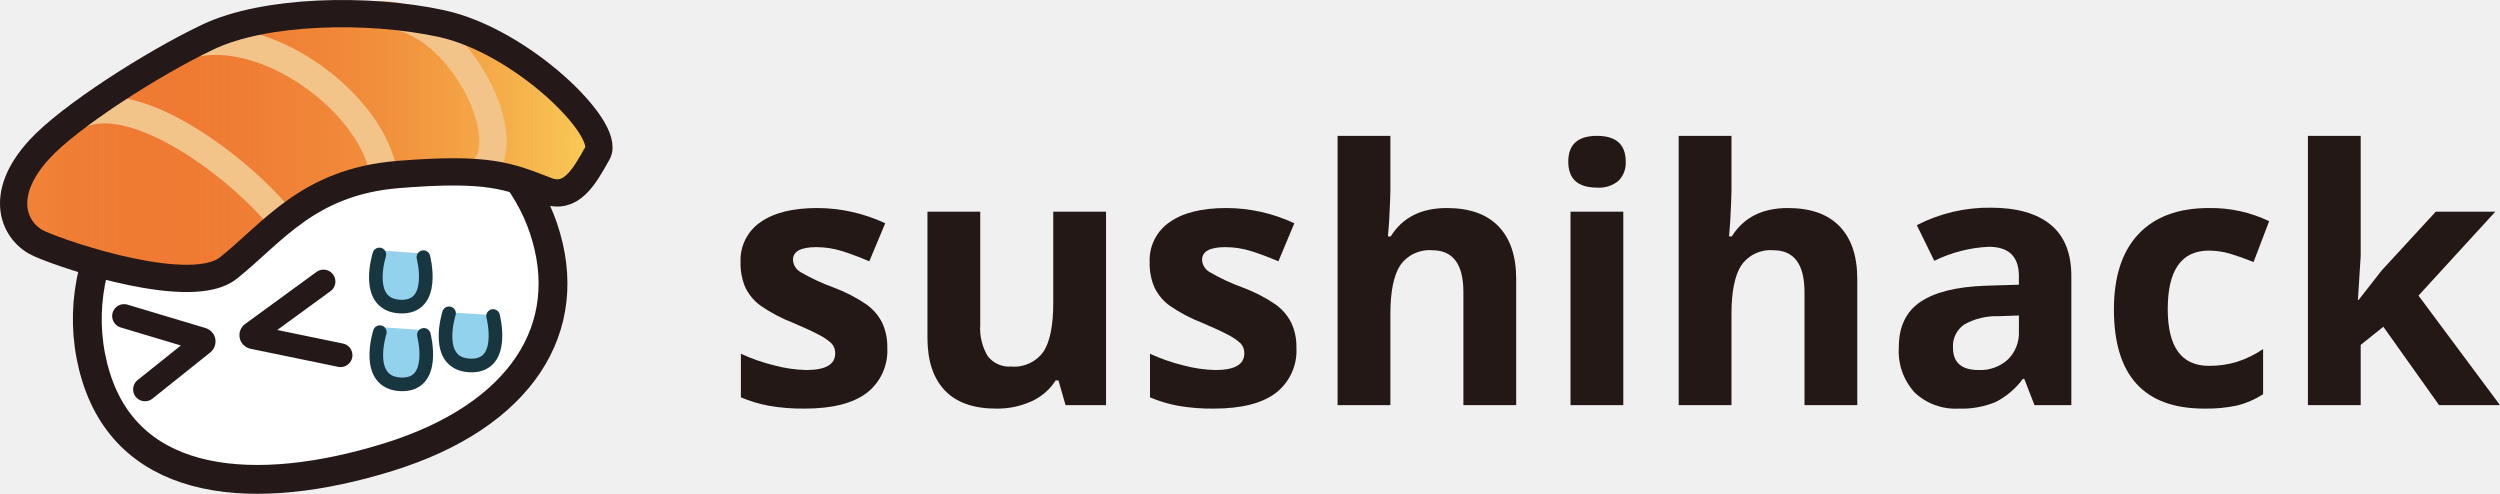
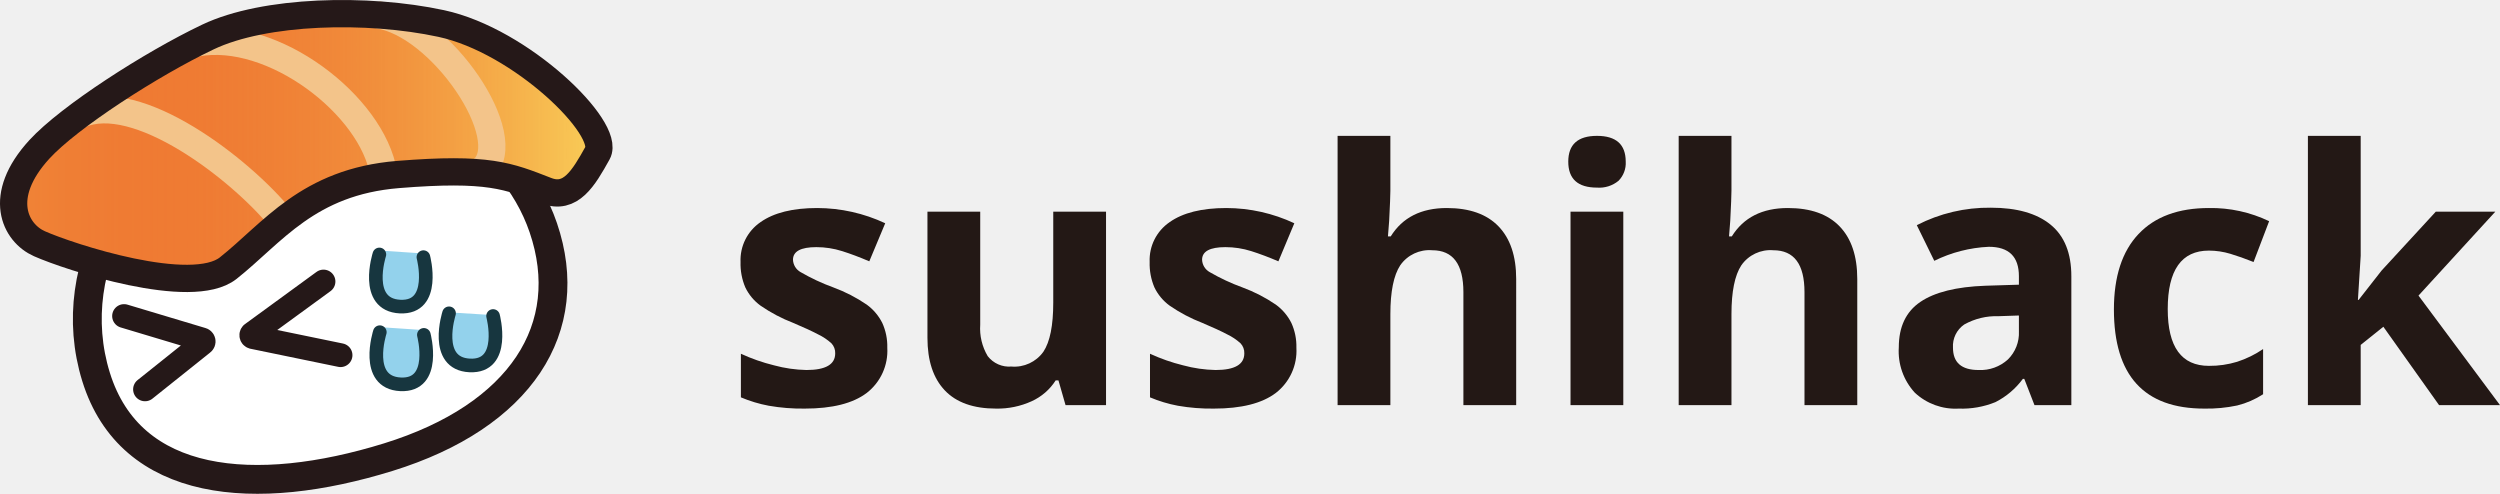
- <svg xmlns="http://www.w3.org/2000/svg" viewBox="0 0 366.798 72.45">
+ <svg xmlns="http://www.w3.org/2000/svg" viewBox="0 0 366.799 72.45">
  <defs>
    <linearGradient id="a" x1="2" y1="21.425" x2="87.876" y2="21.425" gradientUnits="userSpaceOnUse">
      <stop offset="0" stop-opacity="0" />
      <stop offset="1" stop-color="#fff" />
    </linearGradient>
  </defs>
  <g style="isolation:isolate">
    <path d="M79.712,33.41c5.004,14.69-3.283,27.636-22.747,33.663S19.155,71.647,14.089,55.286s5.242-34.683,24.866-40.16C59.606,9.362,75.19,20.137,79.712,33.41Z" style="fill:#fff;stroke:#251818;stroke-miterlimit:10;stroke-width:4.231px" />
    <path d="M5.782,21.911c-6.338,6.914-3.561,12.265,0,13.847,4.368,1.942,22.335,7.833,27.694,3.588,6.528-5.17,11.685-12.668,24.925-13.742s16.18.204,21.76,2.374c3.561,1.385,5.448-1.814,7.517-5.539C89.656,18.878,76.493,5.978,64.731,3.449,53.911,1.122,38.817,1.471,30.509,5.427S10.134,17.164,5.782,21.911Z" style="fill:#f08437" />
    <path d="M5.782,21.911c-6.338,6.914-3.561,12.265,0,13.847,4.368,1.942,22.335,7.833,27.694,3.588,6.528-5.17,11.685-12.668,24.925-13.742s16.18.204,21.76,2.374c3.561,1.385,5.448-1.814,7.517-5.539C89.656,18.878,76.493,5.978,64.731,3.449,53.911,1.122,38.817,1.471,30.509,5.427S10.134,17.164,5.782,21.911Z" style="mix-blend-mode:overlay;opacity:0.6;fill:url(#a)" />
    <path d="M11.609,16.852c8.476-3.844,23.755,8.024,29.634,15.263" style="fill:none;stroke:#f3c48a;stroke-miterlimit:10;stroke-width:4px" />
    <path d="M28.856,6.307c11.137-2.07,25.797,9.166,27.423,19.145" style="fill:none;stroke:#f3c48a;stroke-miterlimit:10;stroke-width:4px" />
-     <path d="M55.393,2.167c11.408-.788,20.682,18.143,15.449,22.668" style="fill:none;stroke:#f3c48a;stroke-miterlimit:10;stroke-width:4px" />
+     <path d="M55.393,2.167c9.338,1.281,20.682,18.143,15.449,22.668" style="fill:none;stroke:#f3c48a;stroke-miterlimit:10;stroke-width:4px" />
    <path d="M5.782,21.911c-6.338,6.914-3.561,12.265,0,13.847,4.368,1.942,22.335,7.833,27.694,3.588,6.528-5.17,11.685-12.668,24.925-13.742s16.18.204,21.76,2.374c3.561,1.385,5.448-1.814,7.517-5.539C89.656,18.878,76.493,5.978,64.731,3.449,53.911,1.122,38.817,1.471,30.509,5.427S10.134,17.164,5.782,21.911Z" style="fill:none;stroke:#251818;stroke-miterlimit:10;stroke-width:4px" />
    <path d="M18.202,46.369l11.418,3.424a.313.313,0,0,1,.124.568L21.276,57.126" style="fill:none;stroke:#251818;stroke-linecap:round;stroke-miterlimit:10;stroke-width:3.49px" />
    <path d="M47.465,41.306,37.036,48.914a.291.291,0,0,0,.04.541l12.889,2.657" style="fill:none;stroke:#251818;stroke-linecap:round;stroke-miterlimit:10;stroke-width:3.49px" />
    <path d="M72.344,46.231s1.978,7.655-3.429,7.386-3.033-7.789-3.033-7.789M55.66,36.761s-2.374,7.936,3.033,8.22,3.429-7.795,3.429-7.795m-6.395,10.81s-2.374,8.1,3.033,8.389,3.429-7.955,3.429-7.955" style="fill:#93d2ec" />
    <path d="M62.122,37.728s1.978,7.517-3.429,7.253-3.033-7.649-3.033-7.649m.067,11.405s-2.374,7.385,3.033,7.649,3.429-7.253,3.429-7.253m3.693-3.165s-2.374,7.385,3.033,7.649,3.429-7.253,3.429-7.253" style="fill:none;stroke:#17363f;stroke-linecap:round;stroke-miterlimit:10;stroke-width:2px" />
-     <path d="M130.183,51.012a7.816,7.816,0,0,1-3.034,6.652q-3.034,2.285-9.077,2.285a28.506,28.506,0,0,1-5.281-.419,19.95,19.95,0,0,1-4.088-1.231V51.901A26.975,26.975,0,0,0,113.565,53.602a19.688,19.688,0,0,0,4.761.686q4.214,0,4.215-2.438a2.036,2.036,0,0,0-.559-1.485,8.102,8.102,0,0,0-1.93-1.295q-1.371-.724-3.656-1.688a22.957,22.957,0,0,1-4.812-2.539,7.139,7.139,0,0,1-2.234-2.679,8.836,8.836,0,0,1-.698-3.72,6.744,6.744,0,0,1,2.933-5.853q2.933-2.069,8.315-2.069a23.61,23.61,0,0,1,9.979,2.234l-2.336,5.586q-2.133-.914-3.986-1.498a12.525,12.525,0,0,0-3.783-.584q-3.428,0-3.428,1.854a2.179,2.179,0,0,0,1.105,1.803,30.022,30.022,0,0,0,4.837,2.26,22.508,22.508,0,0,1,4.875,2.514,7.442,7.442,0,0,1,2.285,2.691A8.273,8.273,0,0,1,130.183,51.012Z" style="fill:#231815" />
-     <path d="M156.336,59.442l-1.041-3.631h-.406a8.17,8.17,0,0,1-3.529,3.06,12.053,12.053,0,0,1-5.205,1.079q-5.002,0-7.541-2.679-2.539-2.678-2.539-7.706V31.055h7.744V47.635a7.962,7.962,0,0,0,1.092,4.608,3.971,3.971,0,0,0,3.479,1.536,5.23,5.23,0,0,0,4.697-2.171q1.447-2.171,1.447-7.198V31.055h7.744V59.442Z" style="fill:#231815" />
-     <path d="M190.207,51.012a7.816,7.816,0,0,1-3.034,6.652q-3.034,2.285-9.077,2.285a28.506,28.506,0,0,1-5.281-.419,19.95,19.95,0,0,1-4.088-1.231V51.901a26.975,26.975,0,0,0,4.862,1.701,19.688,19.688,0,0,0,4.761.686q4.214,0,4.215-2.438a2.036,2.036,0,0,0-.559-1.485,8.102,8.102,0,0,0-1.93-1.295q-1.371-.724-3.656-1.688a22.956,22.956,0,0,1-4.812-2.539,7.139,7.139,0,0,1-2.234-2.679,8.836,8.836,0,0,1-.698-3.72,6.744,6.744,0,0,1,2.933-5.853q2.933-2.069,8.315-2.069a23.61,23.61,0,0,1,9.979,2.234L187.566,38.342q-2.133-.914-3.986-1.498a12.525,12.525,0,0,0-3.783-.584q-3.428,0-3.428,1.854a2.179,2.179,0,0,0,1.104,1.803,30.023,30.023,0,0,0,4.837,2.26,22.508,22.508,0,0,1,4.875,2.514,7.442,7.442,0,0,1,2.285,2.691A8.273,8.273,0,0,1,190.207,51.012Z" style="fill:#231815" />
-     <path d="M222.453,59.442h-7.744V42.862q0-6.144-4.57-6.145a5.197,5.197,0,0,0-4.697,2.209q-1.447,2.209-1.447,7.16V59.442h-7.744V19.934h7.744v8.049q0,.94-.178,4.418l-.178,2.285h.406q2.59-4.164,8.227-4.164,5.002,0,7.592,2.691,2.59,2.692,2.59,7.719Z" style="fill:#231815" />
-     <path d="M230.095,23.717q0-3.783,4.215-3.783,4.214,0,4.215,3.783a3.689,3.689,0,0,1-1.054,2.806,4.427,4.427,0,0,1-3.161,1.003Q230.096,27.526,230.095,23.717Zm8.074,35.725h-7.744V31.055h7.744Z" style="fill:#231815" />
-     <path d="M272.498,59.442h-7.744V42.862q0-6.144-4.57-6.145a5.197,5.197,0,0,0-4.697,2.209q-1.447,2.209-1.447,7.16V59.442h-7.744V19.934h7.744v8.049q0,.94-.178,4.418l-.178,2.285h.406q2.59-4.164,8.227-4.164,5.002,0,7.592,2.691,2.59,2.692,2.59,7.719Z" style="fill:#231815" />
-     <path d="M298.498,59.442l-1.498-3.859h-.203a11.436,11.436,0,0,1-4.024,3.415,13.006,13.006,0,0,1-5.396.952A8.722,8.722,0,0,1,280.94,57.614a8.971,8.971,0,0,1-2.349-6.652q0-4.519,3.161-6.665,3.161-2.145,9.534-2.374l4.926-.152V40.526q0-4.316-4.418-4.316a20.13,20.13,0,0,0-7.998,2.057L281.232,33.036a23.079,23.079,0,0,1,10.867-2.564q5.713,0,8.76,2.488,3.047,2.489,3.047,7.566v18.916Zm-2.285-13.152-2.996.102a9.6,9.6,0,0,0-5.027,1.219,3.828,3.828,0,0,0-1.65,3.402q0,3.275,3.758,3.275a5.952,5.952,0,0,0,4.304-1.549,5.438,5.438,0,0,0,1.612-4.113Z" style="fill:#231815" />
-     <path d="M323.406,59.95q-13.254,0-13.254-14.549,0-7.236,3.605-11.058,3.605-3.821,10.334-3.821a19.703,19.703,0,0,1,8.836,1.93l-2.285,5.992q-1.828-.736-3.402-1.206a10.968,10.968,0,0,0-3.148-.47q-6.042,0-6.043,8.582,0,8.328,6.043,8.328a13.774,13.774,0,0,0,4.139-.597,14.922,14.922,0,0,0,3.809-1.866v6.627a12.473,12.473,0,0,1-3.796,1.65A21.35,21.35,0,0,1,323.406,59.95Z" style="fill:#231815" />
-     <path d="M346.054,44.004l3.377-4.316,7.947-8.633h8.734L354.839,43.37l11.959,16.072h-8.938l-8.176-11.502-3.326,2.666V59.442H338.615V19.934h7.744V37.555l-.406,6.449Z" style="fill:#231815" />
+     <path d="M130.183,51.012a7.815,7.815,0,0,1-3.034,6.652q-3.034,2.285-9.077,2.285a28.506,28.506,0,0,1-5.281-.419,19.95,19.95,0,0,1-4.088-1.231V51.901A26.937,26.937,0,0,0,113.565,53.602a19.688,19.688,0,0,0,4.761.686q4.214,0,4.215-2.438a2.036,2.036,0,0,0-.559-1.485,8.103,8.103,0,0,0-1.93-1.295q-1.371-.724-3.656-1.688a22.957,22.957,0,0,1-4.812-2.539,7.139,7.139,0,0,1-2.234-2.679,8.836,8.836,0,0,1-.698-3.72,6.744,6.744,0,0,1,2.933-5.853q2.933-2.069,8.315-2.069a23.61,23.61,0,0,1,9.979,2.234l-2.336,5.586q-2.133-.914-3.986-1.498a12.525,12.525,0,0,0-3.783-.584q-3.428,0-3.428,1.854a2.179,2.179,0,0,0,1.105,1.803,30.021,30.021,0,0,0,4.837,2.26,22.508,22.508,0,0,1,4.875,2.514,7.442,7.442,0,0,1,2.285,2.691A8.275,8.275,0,0,1,130.183,51.012Z" style="fill:#231815" />
+     <path d="M156.336,59.442l-1.041-3.631h-.406a8.167,8.167,0,0,1-3.529,3.06,12.046,12.046,0,0,1-5.205,1.079q-5.002,0-7.541-2.679-2.539-2.678-2.539-7.706V31.055H143.818V47.635a7.96,7.96,0,0,0,1.092,4.608,3.971,3.971,0,0,0,3.479,1.536,5.23,5.23,0,0,0,4.697-2.171q1.447-2.171,1.447-7.198V31.055h7.744V59.442Z" style="fill:#231815" />
+     <path d="M190.207,51.012a7.815,7.815,0,0,1-3.034,6.652q-3.034,2.285-9.077,2.285a28.506,28.506,0,0,1-5.281-.419,19.95,19.95,0,0,1-4.088-1.231V51.901a26.937,26.937,0,0,0,4.862,1.701,19.688,19.688,0,0,0,4.761.686q4.214,0,4.215-2.438a2.036,2.036,0,0,0-.559-1.485,8.102,8.102,0,0,0-1.93-1.295q-1.371-.724-3.656-1.688a22.956,22.956,0,0,1-4.812-2.539,7.139,7.139,0,0,1-2.234-2.679,8.836,8.836,0,0,1-.698-3.72,6.744,6.744,0,0,1,2.933-5.853q2.933-2.069,8.315-2.069a23.61,23.61,0,0,1,9.979,2.234L187.566,38.342q-2.133-.914-3.986-1.498a12.525,12.525,0,0,0-3.783-.584q-3.428,0-3.428,1.854a2.179,2.179,0,0,0,1.104,1.803,30.022,30.022,0,0,0,4.837,2.26,22.508,22.508,0,0,1,4.875,2.514,7.442,7.442,0,0,1,2.285,2.691A8.275,8.275,0,0,1,190.207,51.012Z" style="fill:#231815" />
+     <path d="M222.453,59.442h-7.744V42.862q0-6.144-4.57-6.145a5.197,5.197,0,0,0-4.697,2.209q-1.447,2.209-1.447,7.16V59.442h-7.744V19.934h7.744v8.049q0,.94-.178,4.418l-.178,2.285h.406q2.59-4.164,8.227-4.164,5.001,0,7.592,2.691,2.59,2.692,2.59,7.719Z" style="fill:#231815" />
+     <path d="M230.096,23.717q0-3.783,4.215-3.783,4.214,0,4.215,3.783a3.689,3.689,0,0,1-1.054,2.806,4.43,4.43,0,0,1-3.161,1.003Q230.095,27.526,230.096,23.717ZM238.17,59.442h-7.744V31.055H238.17Z" style="fill:#231815" />
+     <path d="M272.498,59.442H264.754V42.862q0-6.144-4.57-6.145a5.197,5.197,0,0,0-4.697,2.209q-1.447,2.209-1.447,7.16V59.442H246.295V19.934h7.744v8.049q0,.94-.178,4.418l-.178,2.285h.406q2.59-4.164,8.227-4.164,5.002,0,7.592,2.691,2.59,2.692,2.59,7.719Z" style="fill:#231815" />
+     <path d="M298.498,59.442l-1.498-3.859H296.797a11.431,11.431,0,0,1-4.024,3.415,13.006,13.006,0,0,1-5.396.952,8.722,8.722,0,0,1-6.437-2.336,8.971,8.971,0,0,1-2.349-6.652q0-4.519,3.161-6.665,3.161-2.145,9.534-2.374L296.213,41.77V40.526q0-4.316-4.418-4.316a20.13,20.13,0,0,0-7.998,2.057l-2.564-5.23a23.079,23.079,0,0,1,10.867-2.564q5.713,0,8.76,2.488,3.047,2.489,3.047,7.566v18.916ZM296.213,46.29l-2.996.102a9.609,9.609,0,0,0-5.027,1.219,3.828,3.828,0,0,0-1.65,3.402q0,3.275,3.758,3.275a5.95,5.95,0,0,0,4.304-1.549,5.438,5.438,0,0,0,1.612-4.113Z" style="fill:#231815" />
+     <path d="M323.406,59.95q-13.254,0-13.254-14.549,0-7.236,3.605-11.058,3.605-3.821,10.334-3.821a19.703,19.703,0,0,1,8.836,1.93l-2.285,5.992q-1.828-.736-3.402-1.206a10.968,10.968,0,0,0-3.148-.47q-6.042,0-6.043,8.582,0,8.329,6.043,8.328a13.759,13.759,0,0,0,4.139-.597,14.922,14.922,0,0,0,3.809-1.866v6.627a12.473,12.473,0,0,1-3.796,1.65A21.351,21.351,0,0,1,323.406,59.95Z" style="fill:#231815" />
+     <path d="M346.055,44.004l3.377-4.316,7.947-8.633h8.734L354.84,43.37l11.959,16.072h-8.938l-8.176-11.502-3.326,2.666v8.836h-7.744V19.934h7.744v17.621l-.406,6.449Z" style="fill:#231815" />
  </g>
</svg>
